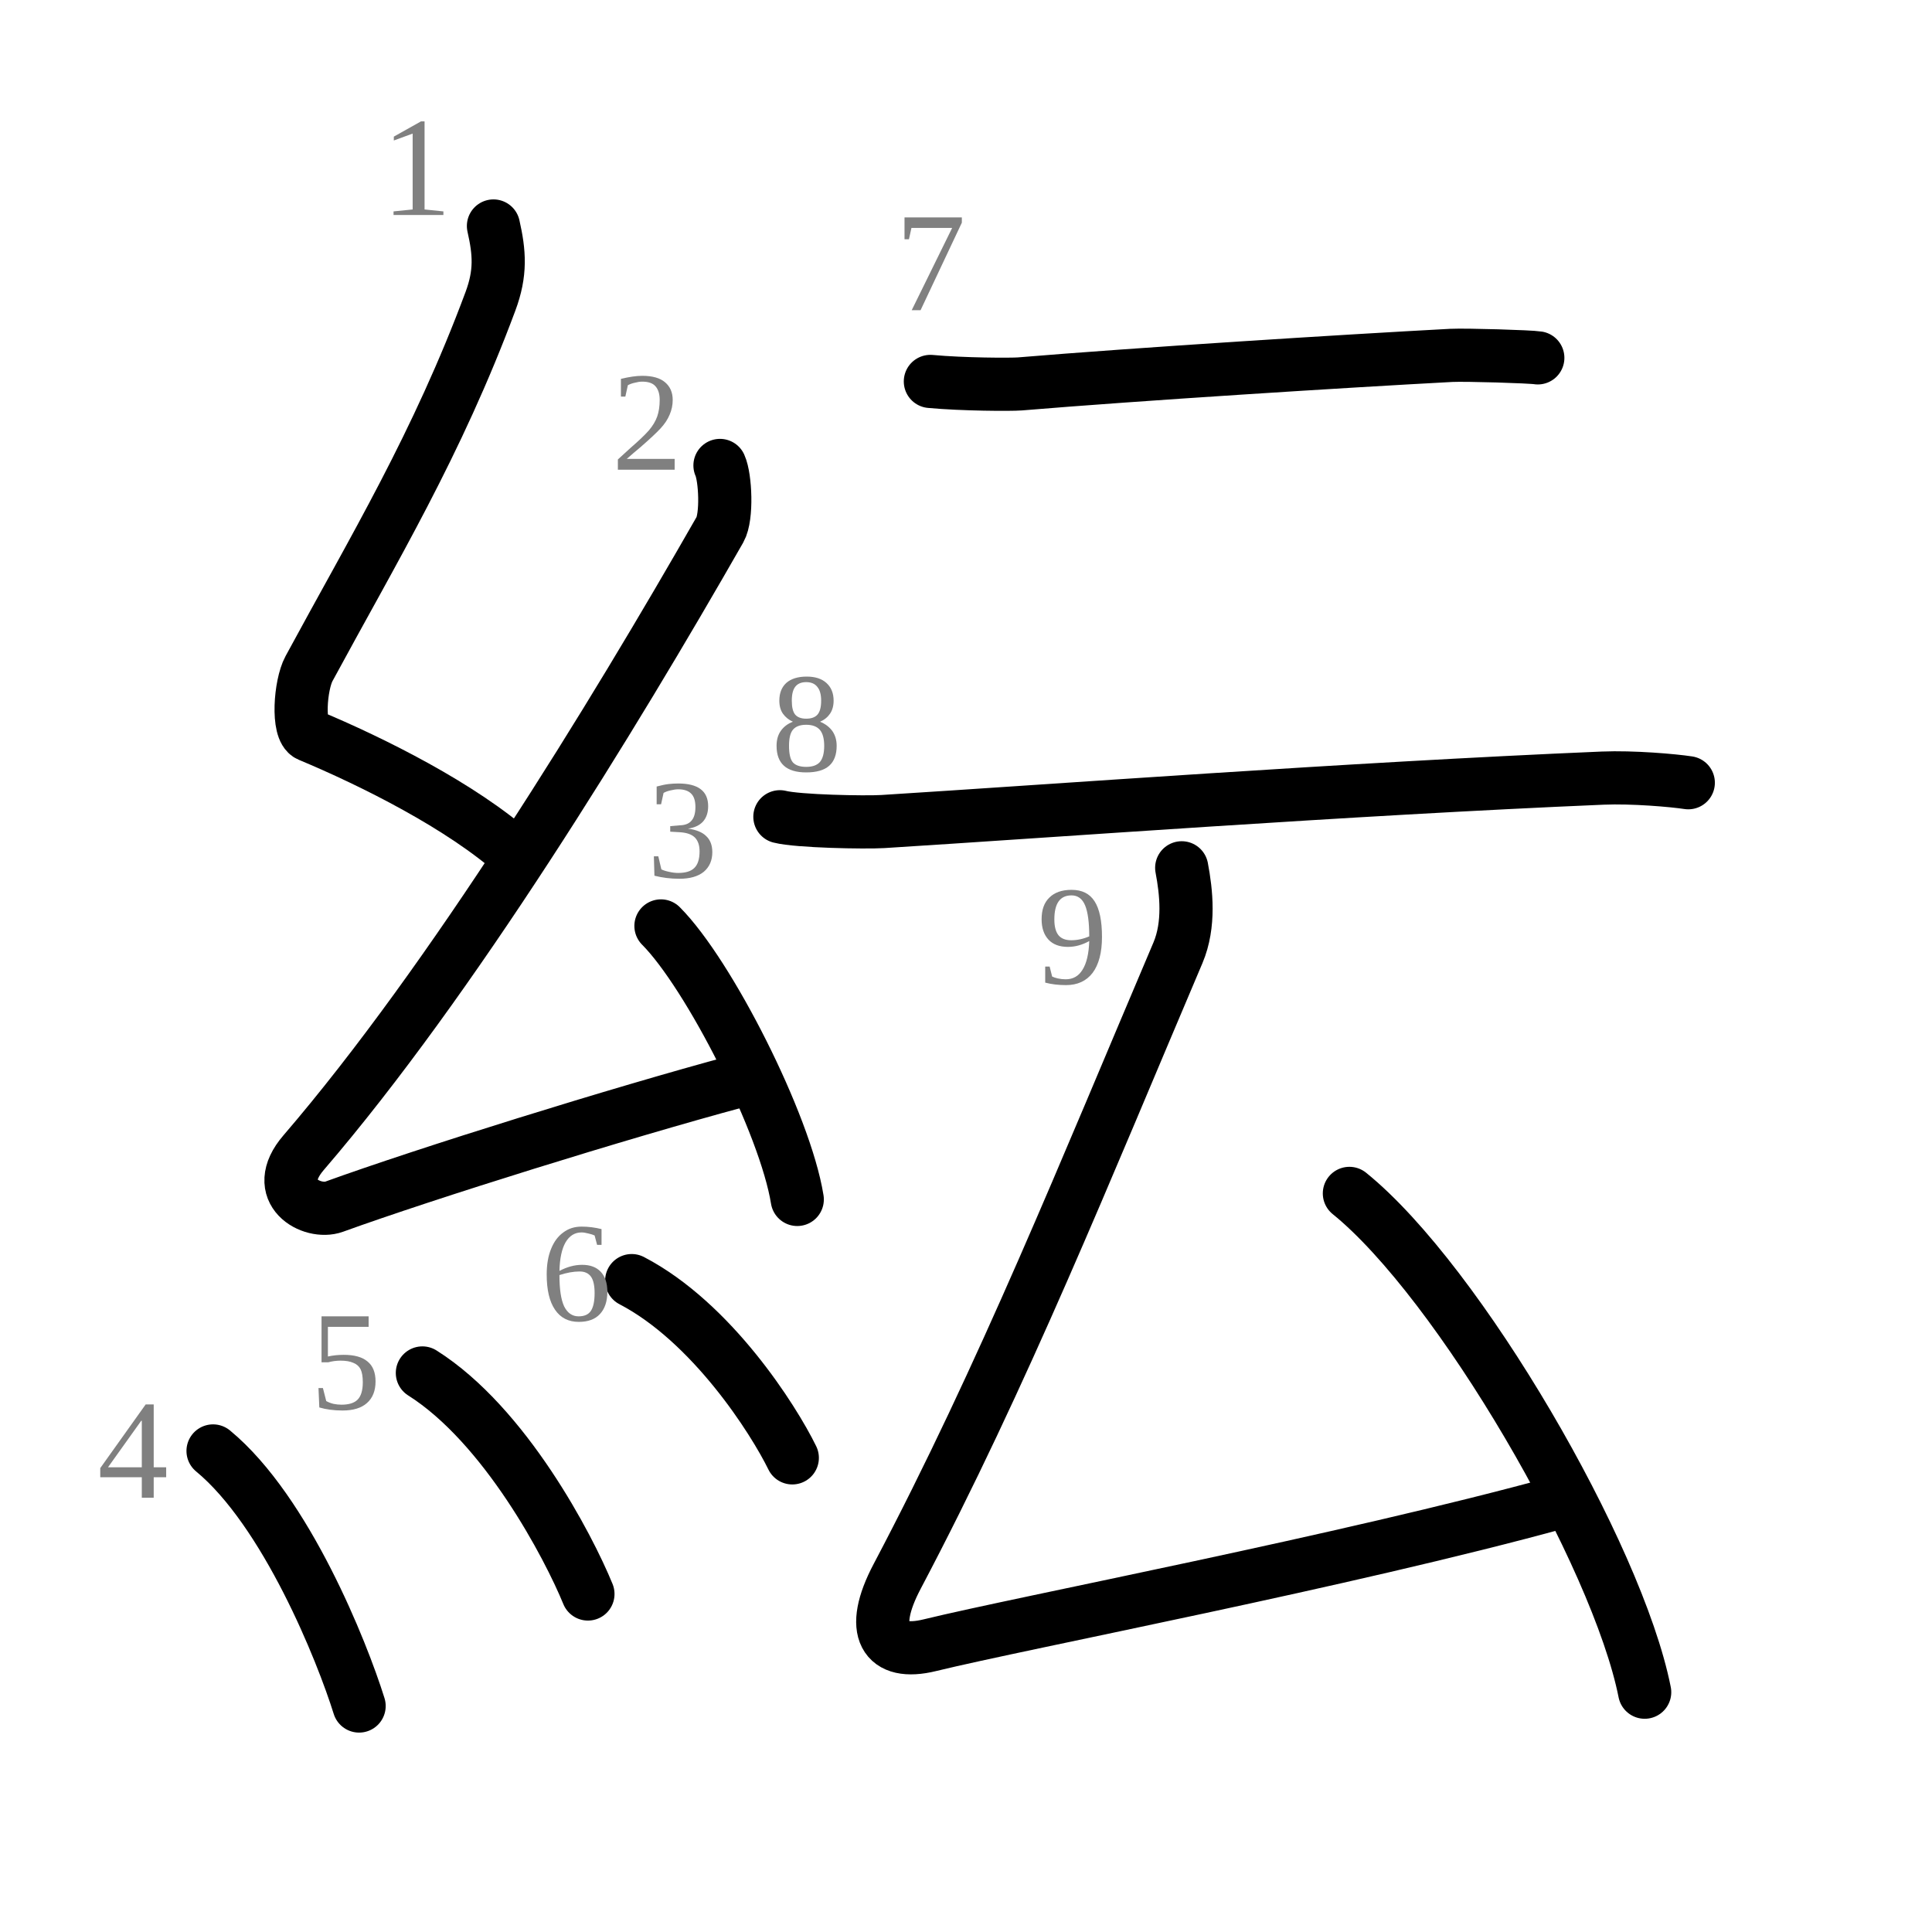
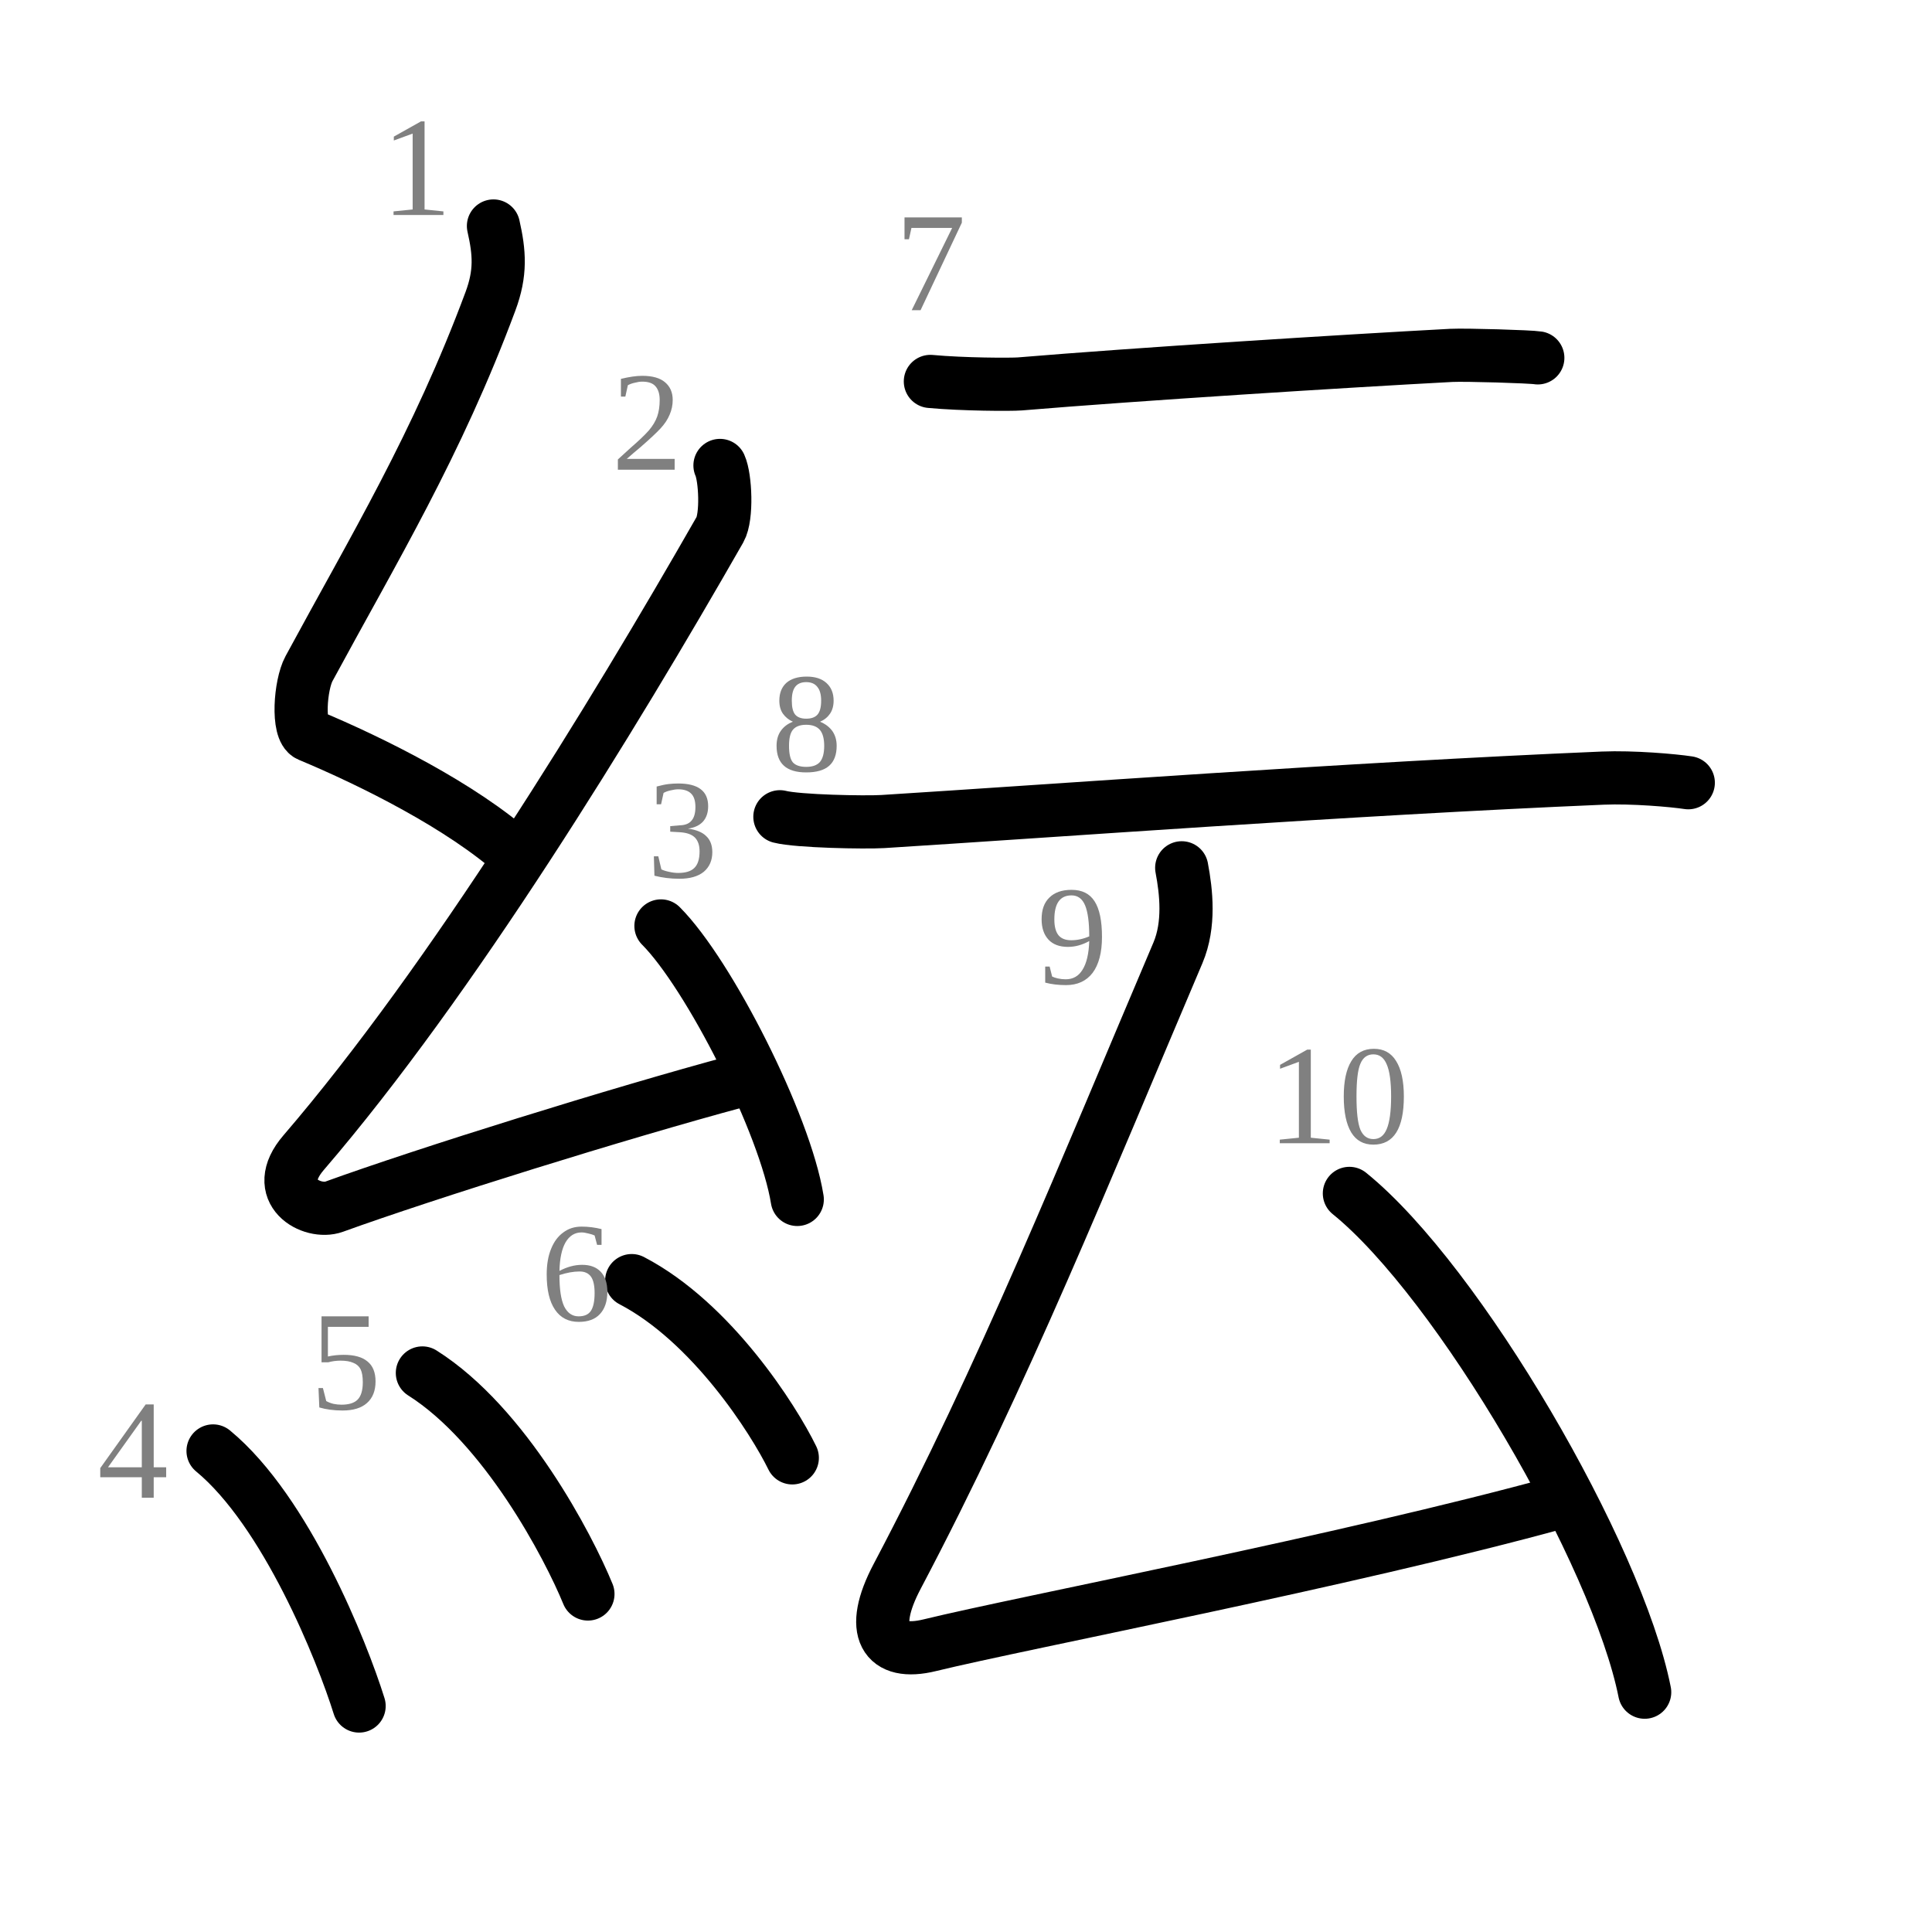
<svg xmlns="http://www.w3.org/2000/svg" xmlns:ns1="http://kanjivg.tagaini.net" width="109" height="109" viewBox="0 0 109 109">
  <g id="kvg:StrokePaths_07d1c-Kaisho" style="fill:none;stroke:#000000;stroke-width:3;stroke-linecap:round;stroke-linejoin:round;">
    <g id="kvg:07d1c-Kaisho" ns1:element="紜">
      <g id="kvg:07d1c-Kaisho-g1" ns1:element="糸" ns1:variant="true" ns1:position="left" ns1:radical="general">
        <path id="kvg:07d1c-Kaisho-s1" ns1:type="㇜" d="M27.84,12.75c0.34,1.5,0.43,2.64-0.17,4.25c-3.01,8.09-6.58,13.96-10.24,20.73c-0.49,0.91-0.68,3.46,0,3.75c3.59,1.5,8.61,4,11.69,6.75" />
        <path id="kvg:07d1c-Kaisho-s2" ns1:type="㇜" d="M40.62,26.26c0.31,0.68,0.41,2.9,0,3.62c-6.08,10.64-15.14,25.44-23.49,35.15c-1.91,2.22,0.48,3.5,1.72,3.05c5.22-1.89,16.06-5.27,22.78-7.08" />
        <path id="kvg:07d1c-Kaisho-s3" ns1:type="㇔" d="M37.29,52.24c2.71,2.72,7.01,11.19,7.69,15.43" />
        <path id="kvg:07d1c-Kaisho-s4" ns1:type="㇔" d="M12.02,81.86c4.12,3.4,7.28,11.31,8.24,14.39" />
        <path id="kvg:07d1c-Kaisho-s5" ns1:type="㇔" d="M23.83,77.46c4.67,2.95,8.25,9.8,9.34,12.47" />
        <path id="kvg:07d1c-Kaisho-s6" ns1:type="㇔" d="M35.64,72.25c4.53,2.36,8.01,7.85,9.06,10" />
      </g>
      <g id="kvg:07d1c-Kaisho-g2" ns1:element="云" ns1:position="right">
        <g id="kvg:07d1c-Kaisho-g3" ns1:element="二" ns1:position="top">
          <path id="kvg:07d1c-Kaisho-s7" ns1:type="㇐" d="M52.49,21.52c1.83,0.17,4.54,0.18,5.05,0.14c6.59-0.55,18.32-1.29,24.34-1.61c0.83-0.04,4.46,0.07,4.88,0.14" />
          <path id="kvg:07d1c-Kaisho-s8" ns1:type="㇐" d="M44,46.08c1.02,0.26,4.79,0.33,5.81,0.27c9.44-0.59,26.19-1.84,40.61-2.45c1.7-0.07,3.98,0.13,4.83,0.26" />
        </g>
        <g id="kvg:07d1c-Kaisho-g4" ns1:element="厶" ns1:position="bottom">
          <path id="kvg:07d1c-Kaisho-s9" ns1:type="㇜" d="M66.67,48.96c0.26,1.37,0.46,3.2-0.21,4.79C61.25,66,56.61,77.58,50.62,88.93c-1.63,3.08-0.72,4.52,1.84,3.89c5.38-1.31,23.41-4.74,35.54-8.07" />
          <path id="kvg:07d1c-Kaisho-s10" ns1:type="㇔" d="M76.13,67.33c6.17,4.99,15.12,20.38,16.66,28.14" />
        </g>
      </g>
    </g>
  </g>
  <g id="kvg:StrokeNumbers_07d1c-Kaisho" style="font-size:8;fill:#808080">
    <text transform="matrix(1 0 0 1 21.50 12.13)">1</text>
    <text transform="matrix(1 0 0 1 34.50 26.50)">2</text>
    <text transform="matrix(1 0 0 1 36.50 49.50)">3</text>
    <text transform="matrix(1 0 0 1 5.50 84.50)">4</text>
    <text transform="matrix(1 0 0 1 17.50 79.50)">5</text>
    <text transform="matrix(1 0 0 1 30.50 74.50)">6</text>
    <text transform="matrix(1 0 0 1 50.50 17.50)">7</text>
    <text transform="matrix(1 0 0 1 43.50 43.50)">8</text>
    <text transform="matrix(1 0 0 1 58.50 55.50)">9</text>
+     <text transform="matrix(1 0 0 1 71.50 64.50)">10</text>
  </g>
</svg>
